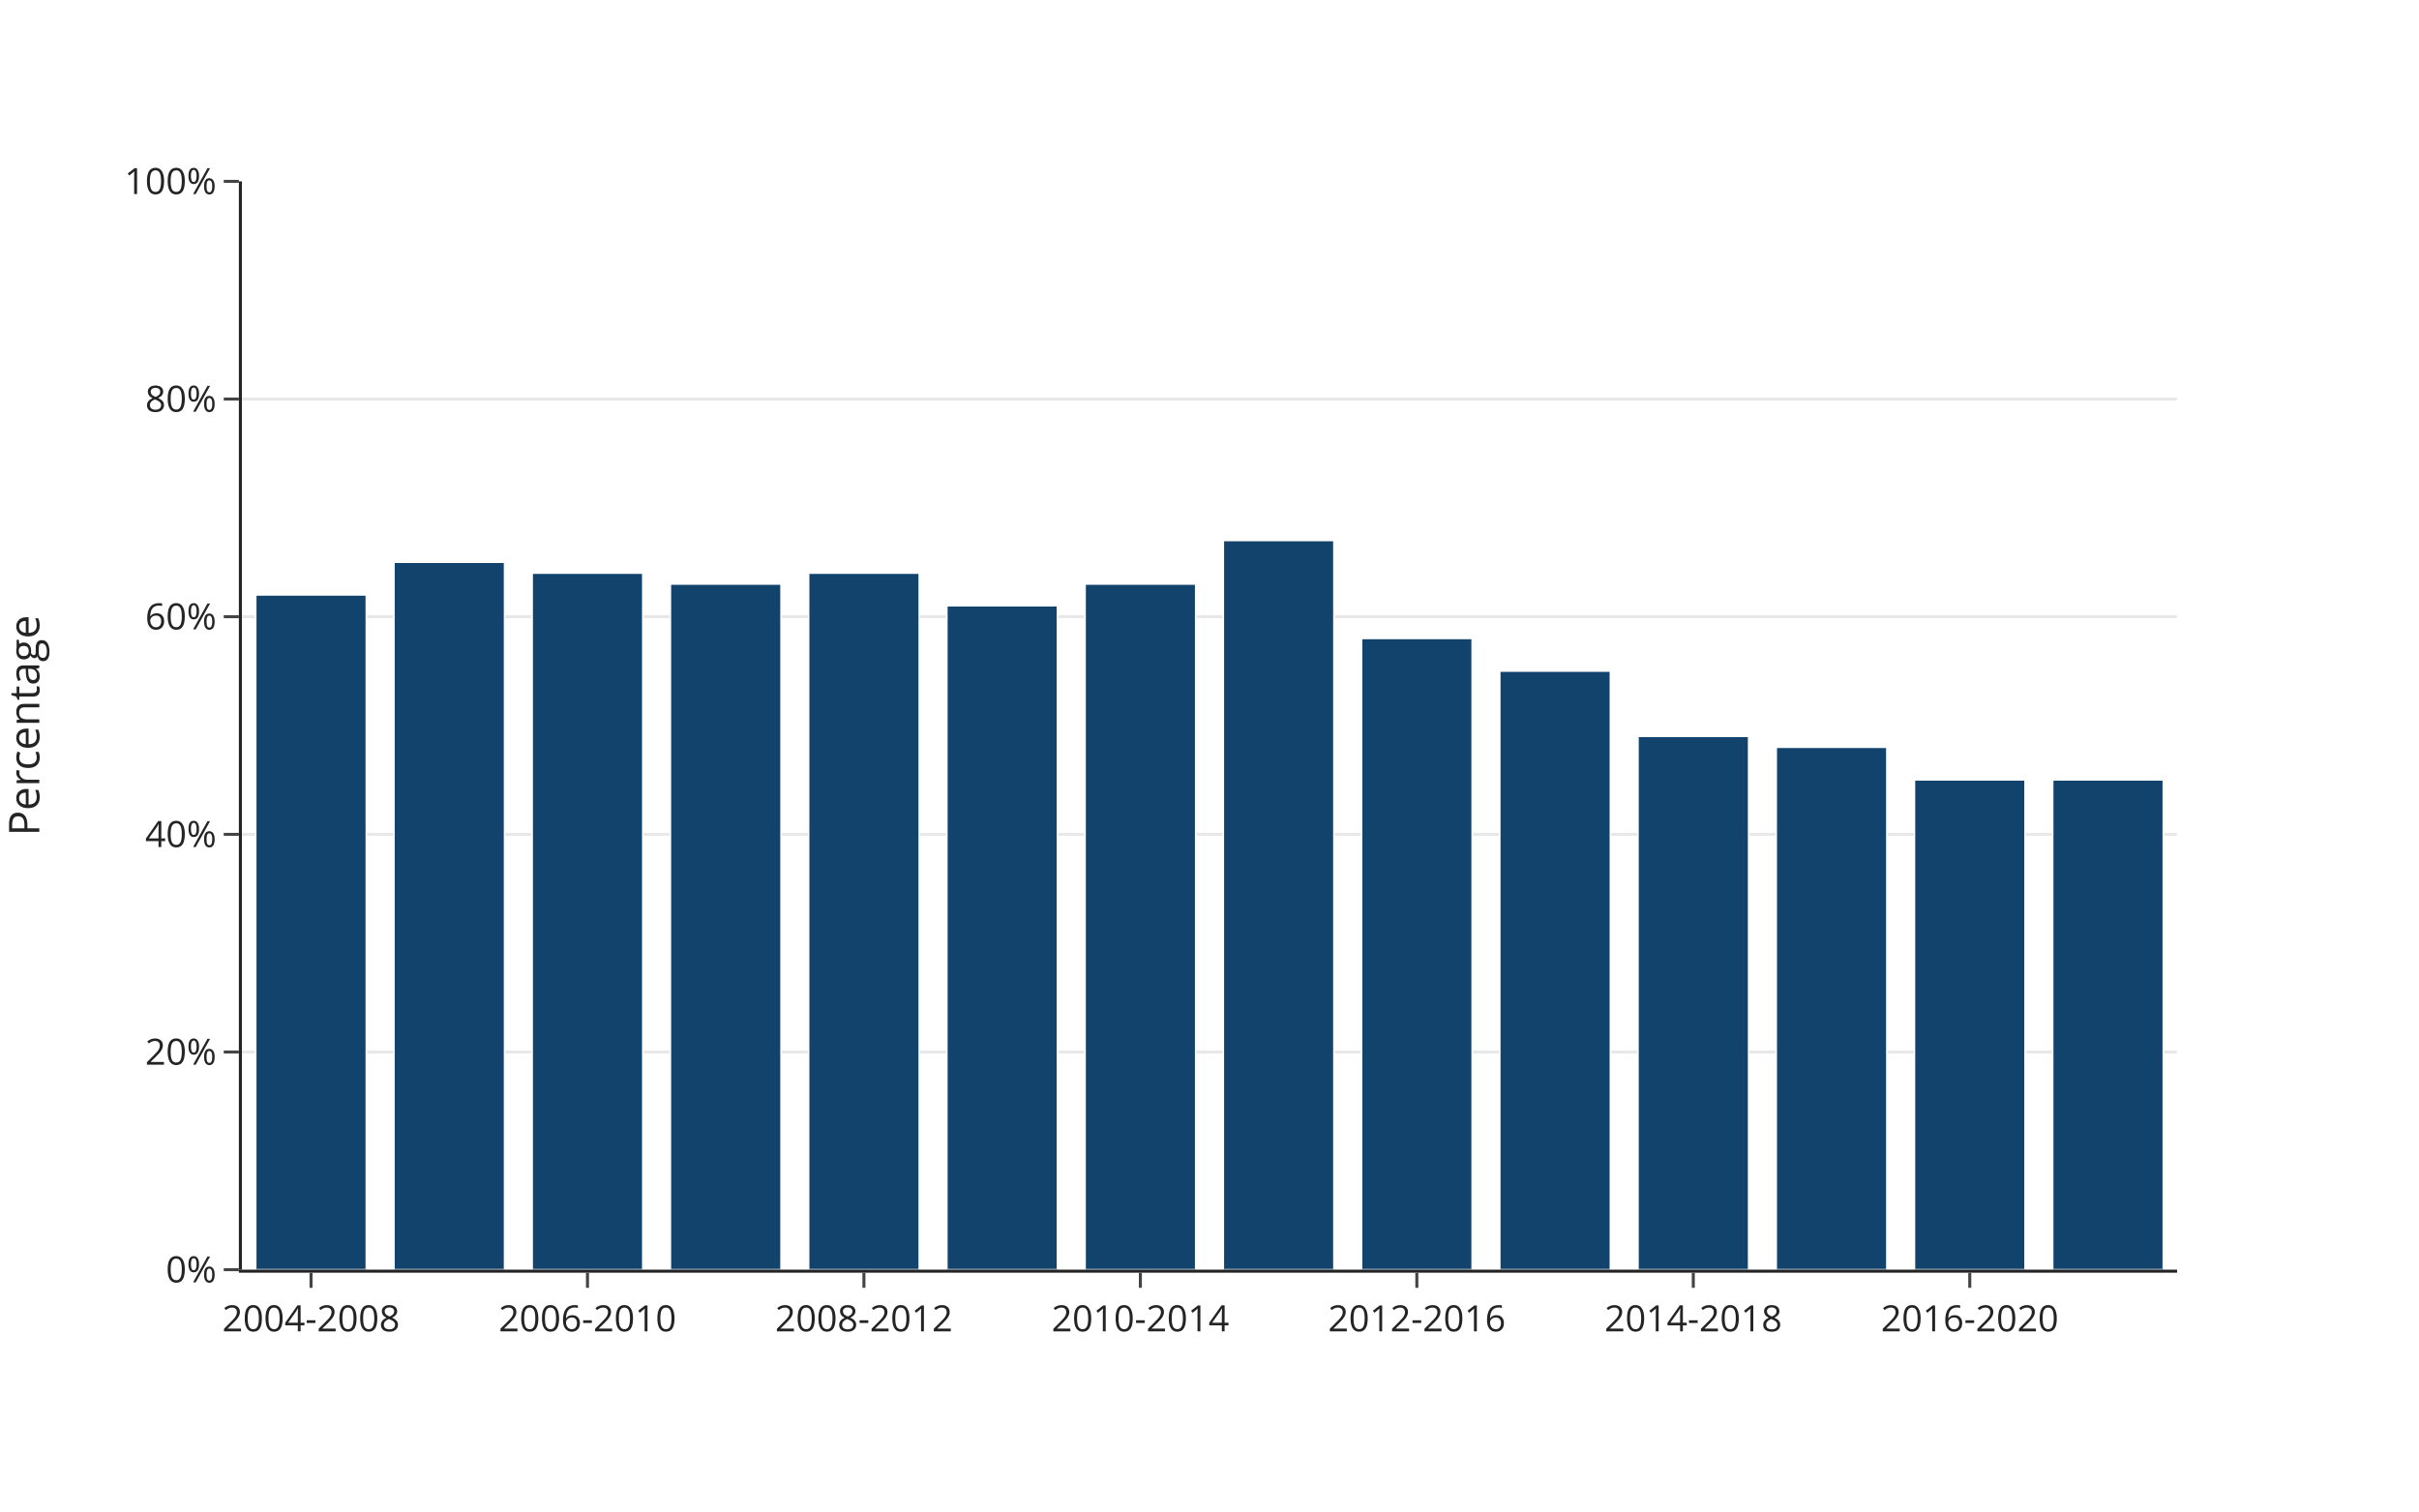
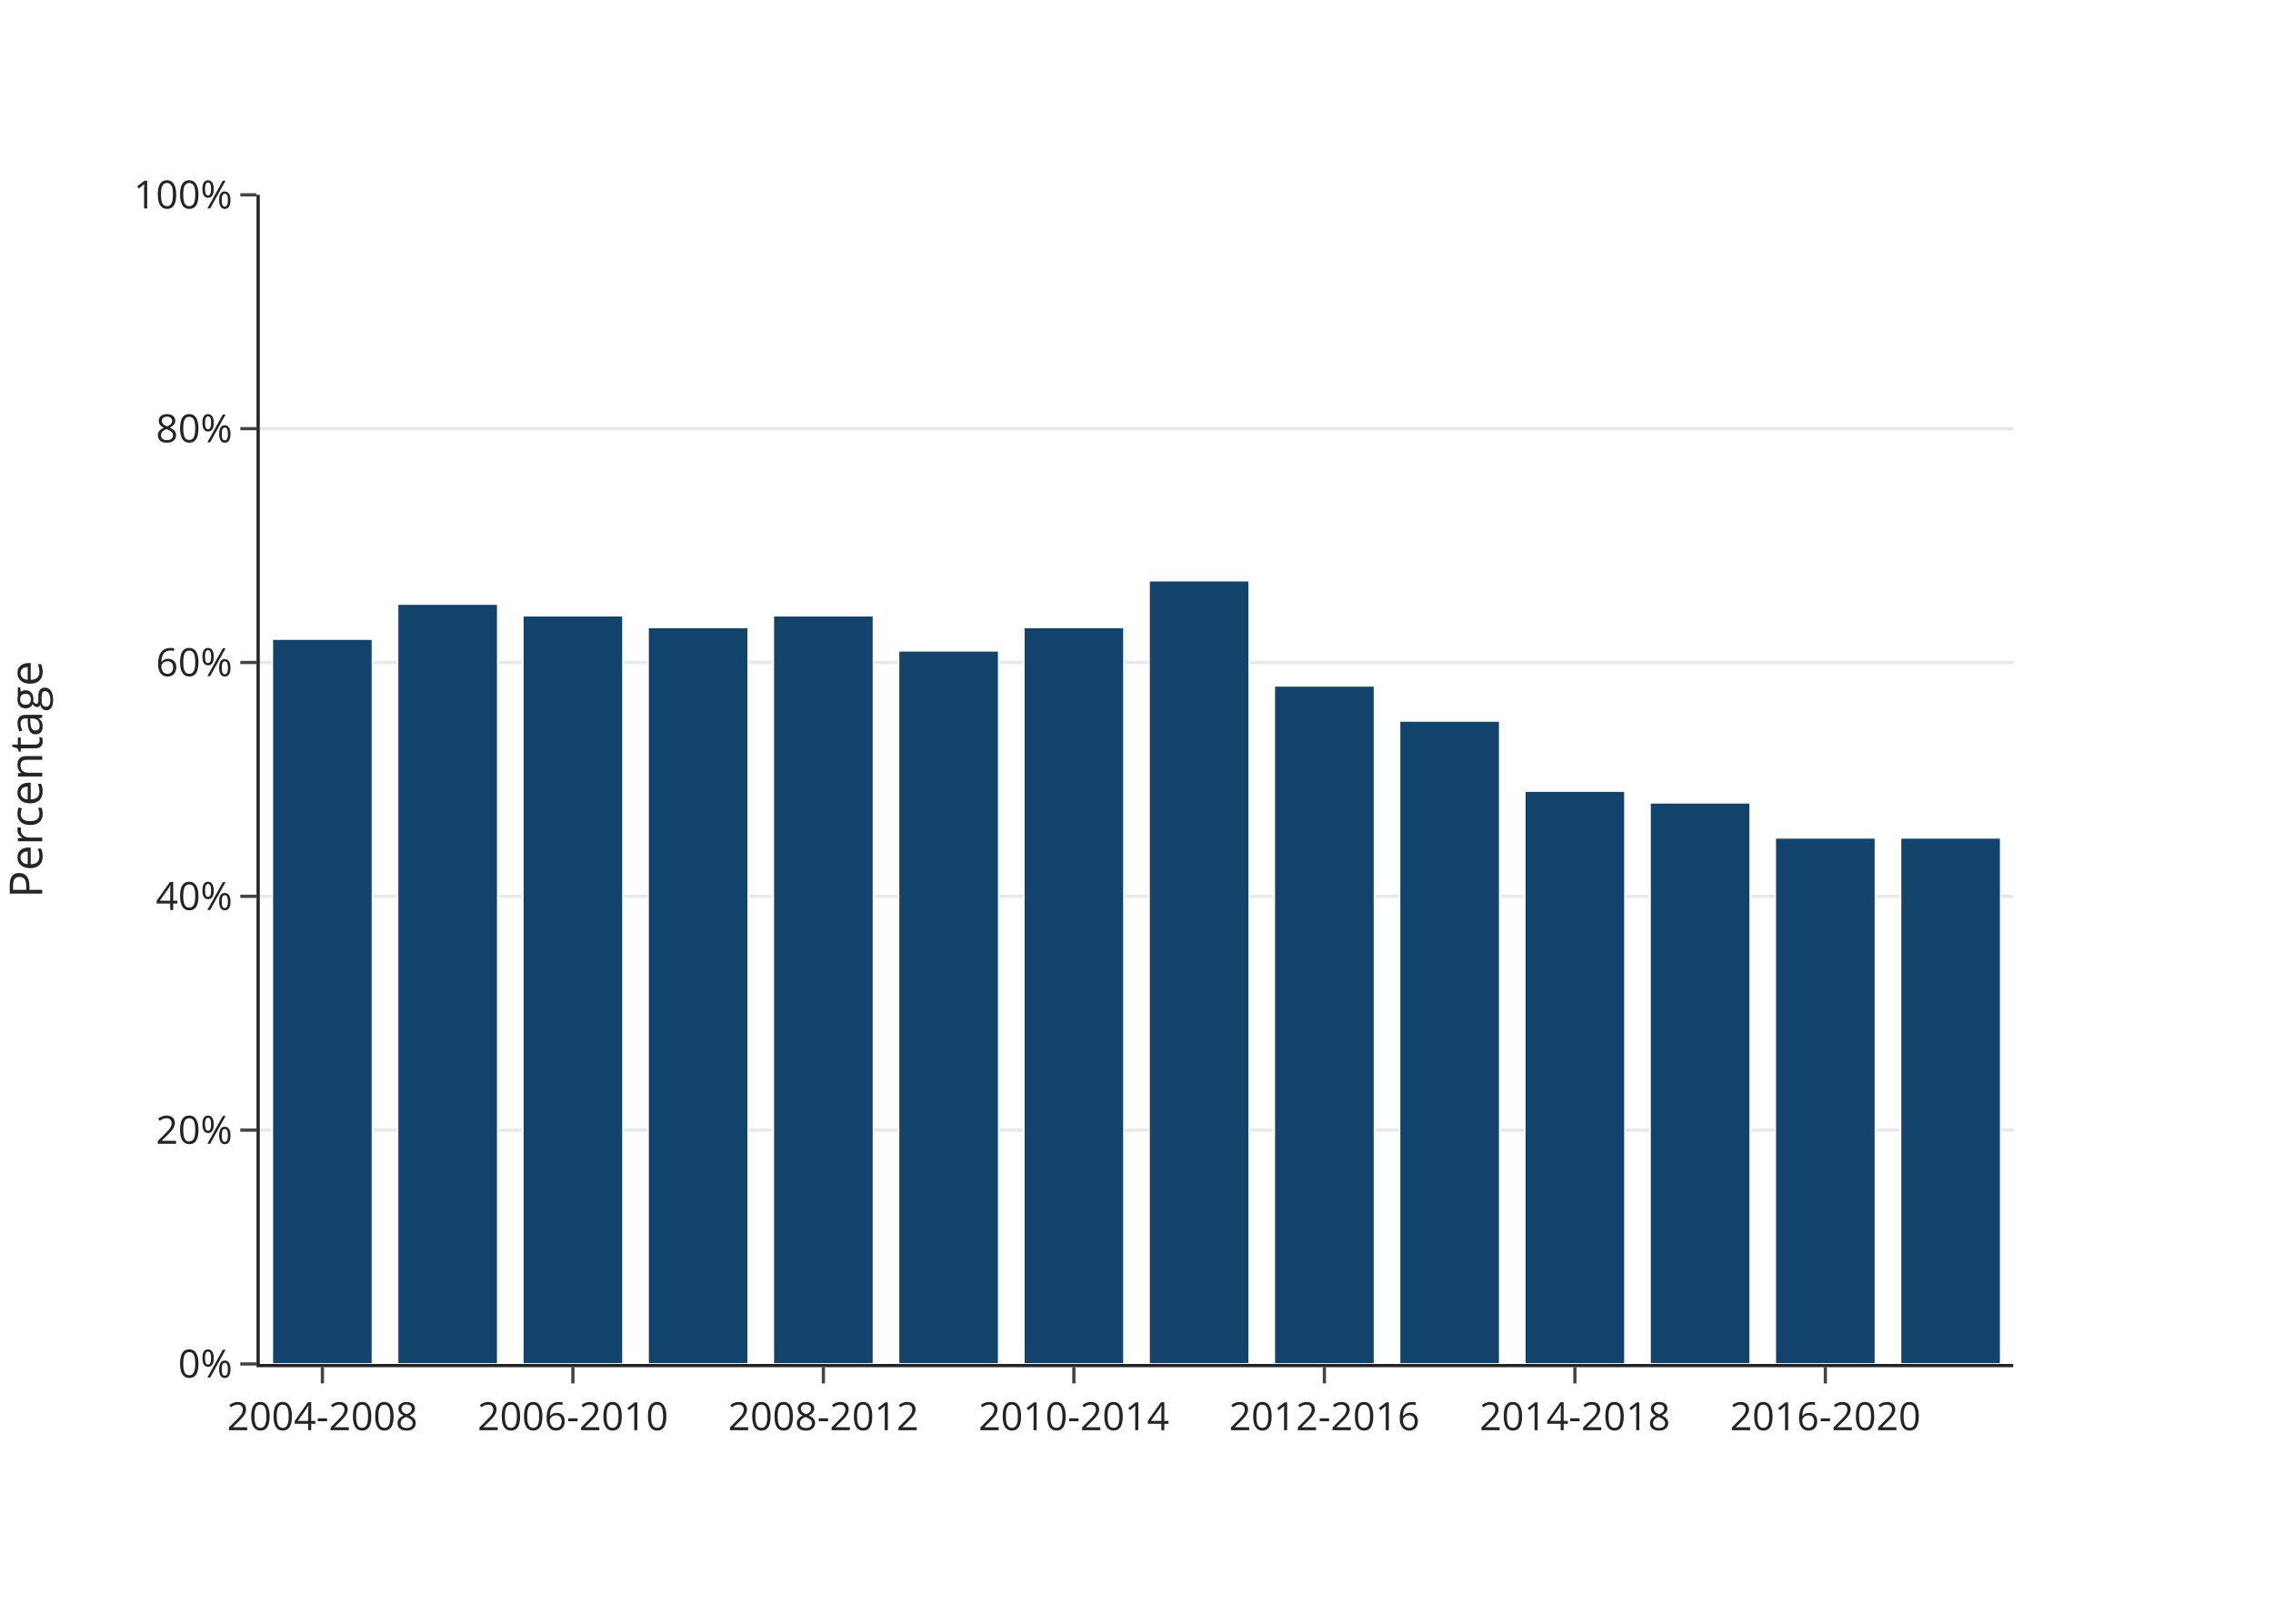
- <svg xmlns="http://www.w3.org/2000/svg" class="main-svg" width="800" height="500" style="" viewBox="0 0 800 500">
-   <rect x="0" y="0" width="800" height="500" style="fill: rgb(255, 255, 255); fill-opacity: 1;" />
-   <defs id="defs-fabfcb">
+ <svg xmlns="http://www.w3.org/2000/svg" class="main-svg" width="700" height="500" style="" viewBox="0 0 700 500">
+   <rect x="0" y="0" width="700" height="500" style="fill: rgb(255, 255, 255); fill-opacity: 1;" />
+   <defs id="defs-63942c">
    <g class="clips">
-       <clipPath id="clipfabfcbxyplot" class="plotclip">
-         <rect width="640" height="360" />
+       <clipPath id="clip63942cxyplot" class="plotclip">
+         <rect width="540" height="360" />
      </clipPath>
-       <clipPath class="axesclip" id="clipfabfcbx">
-         <rect x="80" y="0" width="640" height="500" />
+       <clipPath class="axesclip" id="clip63942cx">
+         <rect x="80" y="0" width="540" height="500" />
      </clipPath>
-       <clipPath class="axesclip" id="clipfabfcby">
-         <rect x="0" y="60" width="800" height="360" />
+       <clipPath class="axesclip" id="clip63942cy">
+         <rect x="0" y="60" width="700" height="360" />
      </clipPath>
-       <clipPath class="axesclip" id="clipfabfcbxy">
-         <rect x="80" y="60" width="640" height="360" />
+       <clipPath class="axesclip" id="clip63942cxy">
+         <rect x="80" y="60" width="540" height="360" />
      </clipPath>
    </g>
    <g class="gradients" />
    <g class="patterns" />
  </defs>
  <g class="bglayer" />
  <g class="layer-below">
    <g class="imagelayer" />
    <g class="shapelayer" />
  </g>
  <g class="cartesianlayer">
    <g class="subplot xy">
      <g class="layer-subplot">
        <g class="shapelayer" />
        <g class="imagelayer" />
      </g>
      <g class="minor-gridlayer">
        <g class="x" />
        <g class="y" />
      </g>
      <g class="gridlayer">
        <g class="x" />
        <g class="y">
-           <path class="ygrid crisp" transform="translate(0,348)" d="M80,0h640" style="stroke: rgb(232, 232, 232); stroke-opacity: 1; stroke-width: 1px;" />
-           <path class="ygrid crisp" transform="translate(0,276)" d="M80,0h640" style="stroke: rgb(232, 232, 232); stroke-opacity: 1; stroke-width: 1px;" />
-           <path class="ygrid crisp" transform="translate(0,204)" d="M80,0h640" style="stroke: rgb(232, 232, 232); stroke-opacity: 1; stroke-width: 1px;" />
-           <path class="ygrid crisp" transform="translate(0,132)" d="M80,0h640" style="stroke: rgb(232, 232, 232); stroke-opacity: 1; stroke-width: 1px;" />
+           <path class="ygrid crisp" transform="translate(0,348)" d="M80,0h540" style="stroke: rgb(232, 232, 232); stroke-opacity: 1; stroke-width: 1px;" />
+           <path class="ygrid crisp" transform="translate(0,276)" d="M80,0h540" style="stroke: rgb(232, 232, 232); stroke-opacity: 1; stroke-width: 1px;" />
+           <path class="ygrid crisp" transform="translate(0,204)" d="M80,0h540" style="stroke: rgb(232, 232, 232); stroke-opacity: 1; stroke-width: 1px;" />
+           <path class="ygrid crisp" transform="translate(0,132)" d="M80,0h540" style="stroke: rgb(232, 232, 232); stroke-opacity: 1; stroke-width: 1px;" />
        </g>
      </g>
      <g class="zerolinelayer" />
      <path class="xlines-below" />
      <path class="ylines-below" />
      <g class="overlines-below" />
      <g class="xaxislayer-below" />
      <g class="yaxislayer-below" />
      <g class="overaxes-below" />
-       <g class="plot" transform="translate(80,60)" clip-path="url(#clipfabfcbxyplot)">
+       <g class="plot" transform="translate(80,60)" clip-path="url(#clip63942cxyplot)">
        <g class="barlayer mlayer">
          <g class="trace bars" style="opacity: 1;">
            <g class="points">
              <g class="point">
-                 <path d="M4.57,360V136.8H41.14V360Z" style="vector-effect: non-scaling-stroke; opacity: 1; stroke-width: 0.5px; fill: rgb(18, 67, 109); fill-opacity: 1; stroke: rgb(255, 255, 255); stroke-opacity: 1;" />
+                 <path d="M3.86,360V136.8H34.71V360Z" style="vector-effect: non-scaling-stroke; opacity: 1; stroke-width: 0.5px; fill: rgb(18, 67, 109); fill-opacity: 1; stroke: rgb(255, 255, 255); stroke-opacity: 1;" />
              </g>
              <g class="point">
-                 <path d="M50.29,360V126H86.86V360Z" style="vector-effect: non-scaling-stroke; opacity: 1; stroke-width: 0.5px; fill: rgb(18, 67, 109); fill-opacity: 1; stroke: rgb(255, 255, 255); stroke-opacity: 1;" />
+                 <path d="M42.43,360V126H73.29V360Z" style="vector-effect: non-scaling-stroke; opacity: 1; stroke-width: 0.5px; fill: rgb(18, 67, 109); fill-opacity: 1; stroke: rgb(255, 255, 255); stroke-opacity: 1;" />
              </g>
              <g class="point">
-                 <path d="M96,360V129.6H132.57V360Z" style="vector-effect: non-scaling-stroke; opacity: 1; stroke-width: 0.5px; fill: rgb(18, 67, 109); fill-opacity: 1; stroke: rgb(255, 255, 255); stroke-opacity: 1;" />
+                 <path d="M81,360V129.6H111.86V360Z" style="vector-effect: non-scaling-stroke; opacity: 1; stroke-width: 0.5px; fill: rgb(18, 67, 109); fill-opacity: 1; stroke: rgb(255, 255, 255); stroke-opacity: 1;" />
              </g>
              <g class="point">
-                 <path d="M141.71,360V133.2H178.29V360Z" style="vector-effect: non-scaling-stroke; opacity: 1; stroke-width: 0.5px; fill: rgb(18, 67, 109); fill-opacity: 1; stroke: rgb(255, 255, 255); stroke-opacity: 1;" />
+                 <path d="M119.57,360V133.2H150.43V360Z" style="vector-effect: non-scaling-stroke; opacity: 1; stroke-width: 0.5px; fill: rgb(18, 67, 109); fill-opacity: 1; stroke: rgb(255, 255, 255); stroke-opacity: 1;" />
              </g>
              <g class="point">
-                 <path d="M187.43,360V129.6H224V360Z" style="vector-effect: non-scaling-stroke; opacity: 1; stroke-width: 0.5px; fill: rgb(18, 67, 109); fill-opacity: 1; stroke: rgb(255, 255, 255); stroke-opacity: 1;" />
+                 <path d="M158.14,360V129.6H189V360Z" style="vector-effect: non-scaling-stroke; opacity: 1; stroke-width: 0.5px; fill: rgb(18, 67, 109); fill-opacity: 1; stroke: rgb(255, 255, 255); stroke-opacity: 1;" />
              </g>
              <g class="point">
-                 <path d="M233.14,360V140.4H269.71V360Z" style="vector-effect: non-scaling-stroke; opacity: 1; stroke-width: 0.5px; fill: rgb(18, 67, 109); fill-opacity: 1; stroke: rgb(255, 255, 255); stroke-opacity: 1;" />
+                 <path d="M196.71,360V140.4H227.57V360Z" style="vector-effect: non-scaling-stroke; opacity: 1; stroke-width: 0.5px; fill: rgb(18, 67, 109); fill-opacity: 1; stroke: rgb(255, 255, 255); stroke-opacity: 1;" />
              </g>
              <g class="point">
-                 <path d="M278.86,360V133.2H315.43V360Z" style="vector-effect: non-scaling-stroke; opacity: 1; stroke-width: 0.5px; fill: rgb(18, 67, 109); fill-opacity: 1; stroke: rgb(255, 255, 255); stroke-opacity: 1;" />
+                 <path d="M235.29,360V133.2H266.14V360Z" style="vector-effect: non-scaling-stroke; opacity: 1; stroke-width: 0.5px; fill: rgb(18, 67, 109); fill-opacity: 1; stroke: rgb(255, 255, 255); stroke-opacity: 1;" />
              </g>
              <g class="point">
-                 <path d="M324.57,360V118.8H361.14V360Z" style="vector-effect: non-scaling-stroke; opacity: 1; stroke-width: 0.5px; fill: rgb(18, 67, 109); fill-opacity: 1; stroke: rgb(255, 255, 255); stroke-opacity: 1;" />
+                 <path d="M273.86,360V118.8H304.71V360Z" style="vector-effect: non-scaling-stroke; opacity: 1; stroke-width: 0.5px; fill: rgb(18, 67, 109); fill-opacity: 1; stroke: rgb(255, 255, 255); stroke-opacity: 1;" />
              </g>
              <g class="point">
-                 <path d="M370.29,360V151.2H406.86V360Z" style="vector-effect: non-scaling-stroke; opacity: 1; stroke-width: 0.5px; fill: rgb(18, 67, 109); fill-opacity: 1; stroke: rgb(255, 255, 255); stroke-opacity: 1;" />
+                 <path d="M312.43,360V151.2H343.29V360Z" style="vector-effect: non-scaling-stroke; opacity: 1; stroke-width: 0.5px; fill: rgb(18, 67, 109); fill-opacity: 1; stroke: rgb(255, 255, 255); stroke-opacity: 1;" />
              </g>
              <g class="point">
-                 <path d="M416,360V162H452.57V360Z" style="vector-effect: non-scaling-stroke; opacity: 1; stroke-width: 0.5px; fill: rgb(18, 67, 109); fill-opacity: 1; stroke: rgb(255, 255, 255); stroke-opacity: 1;" />
+                 <path d="M351,360V162H381.86V360Z" style="vector-effect: non-scaling-stroke; opacity: 1; stroke-width: 0.5px; fill: rgb(18, 67, 109); fill-opacity: 1; stroke: rgb(255, 255, 255); stroke-opacity: 1;" />
              </g>
              <g class="point">
-                 <path d="M461.71,360V183.6H498.29V360Z" style="vector-effect: non-scaling-stroke; opacity: 1; stroke-width: 0.5px; fill: rgb(18, 67, 109); fill-opacity: 1; stroke: rgb(255, 255, 255); stroke-opacity: 1;" />
+                 <path d="M389.57,360V183.6H420.43V360Z" style="vector-effect: non-scaling-stroke; opacity: 1; stroke-width: 0.5px; fill: rgb(18, 67, 109); fill-opacity: 1; stroke: rgb(255, 255, 255); stroke-opacity: 1;" />
              </g>
              <g class="point">
-                 <path d="M507.43,360V187.2H544V360Z" style="vector-effect: non-scaling-stroke; opacity: 1; stroke-width: 0.5px; fill: rgb(18, 67, 109); fill-opacity: 1; stroke: rgb(255, 255, 255); stroke-opacity: 1;" />
+                 <path d="M428.14,360V187.2H459V360Z" style="vector-effect: non-scaling-stroke; opacity: 1; stroke-width: 0.5px; fill: rgb(18, 67, 109); fill-opacity: 1; stroke: rgb(255, 255, 255); stroke-opacity: 1;" />
              </g>
              <g class="point">
-                 <path d="M553.14,360V198H589.71V360Z" style="vector-effect: non-scaling-stroke; opacity: 1; stroke-width: 0.5px; fill: rgb(18, 67, 109); fill-opacity: 1; stroke: rgb(255, 255, 255); stroke-opacity: 1;" />
+                 <path d="M466.71,360V198H497.57V360Z" style="vector-effect: non-scaling-stroke; opacity: 1; stroke-width: 0.5px; fill: rgb(18, 67, 109); fill-opacity: 1; stroke: rgb(255, 255, 255); stroke-opacity: 1;" />
              </g>
              <g class="point">
-                 <path d="M598.86,360V198H635.43V360Z" style="vector-effect: non-scaling-stroke; opacity: 1; stroke-width: 0.5px; fill: rgb(18, 67, 109); fill-opacity: 1; stroke: rgb(255, 255, 255); stroke-opacity: 1;" />
+                 <path d="M505.29,360V198H536.14V360Z" style="vector-effect: non-scaling-stroke; opacity: 1; stroke-width: 0.5px; fill: rgb(18, 67, 109); fill-opacity: 1; stroke: rgb(255, 255, 255); stroke-opacity: 1;" />
              </g>
            </g>
          </g>
        </g>
      </g>
      <g class="overplot" />
-       <path class="xlines-above crisp" d="M79,420.5H720" style="fill: none; stroke-width: 1px; stroke: rgb(36, 36, 36); stroke-opacity: 1;" />
+       <path class="xlines-above crisp" d="M79,420.5H620" style="fill: none; stroke-width: 1px; stroke: rgb(36, 36, 36); stroke-opacity: 1;" />
      <path class="ylines-above crisp" d="M79.5,60V420" style="fill: none; stroke-width: 1px; stroke: rgb(36, 36, 36); stroke-opacity: 1;" />
      <g class="overlines-above" />
      <g class="xaxislayer-above">
-         <path class="xtick ticks crisp" d="M0,421v5" transform="translate(102.86,0)" style="stroke: rgb(68, 68, 68); stroke-opacity: 1; stroke-width: 1px;" />
-         <path class="xtick ticks crisp" d="M0,421v5" transform="translate(194.29,0)" style="stroke: rgb(68, 68, 68); stroke-opacity: 1; stroke-width: 1px;" />
-         <path class="xtick ticks crisp" d="M0,421v5" transform="translate(285.71,0)" style="stroke: rgb(68, 68, 68); stroke-opacity: 1; stroke-width: 1px;" />
-         <path class="xtick ticks crisp" d="M0,421v5" transform="translate(377.14,0)" style="stroke: rgb(68, 68, 68); stroke-opacity: 1; stroke-width: 1px;" />
-         <path class="xtick ticks crisp" d="M0,421v5" transform="translate(468.57,0)" style="stroke: rgb(68, 68, 68); stroke-opacity: 1; stroke-width: 1px;" />
-         <path class="xtick ticks crisp" d="M0,421v5" transform="translate(560,0)" style="stroke: rgb(68, 68, 68); stroke-opacity: 1; stroke-width: 1px;" />
-         <path class="xtick ticks crisp" d="M0,421v5" transform="translate(651.43,0)" style="stroke: rgb(68, 68, 68); stroke-opacity: 1; stroke-width: 1px;" />
+         <path class="xtick ticks crisp" d="M0,421v5" transform="translate(99.29,0)" style="stroke: rgb(68, 68, 68); stroke-opacity: 1; stroke-width: 1px;" />
+         <path class="xtick ticks crisp" d="M0,421v5" transform="translate(176.43,0)" style="stroke: rgb(68, 68, 68); stroke-opacity: 1; stroke-width: 1px;" />
+         <path class="xtick ticks crisp" d="M0,421v5" transform="translate(253.57,0)" style="stroke: rgb(68, 68, 68); stroke-opacity: 1; stroke-width: 1px;" />
+         <path class="xtick ticks crisp" d="M0,421v5" transform="translate(330.71,0)" style="stroke: rgb(68, 68, 68); stroke-opacity: 1; stroke-width: 1px;" />
+         <path class="xtick ticks crisp" d="M0,421v5" transform="translate(407.86,0)" style="stroke: rgb(68, 68, 68); stroke-opacity: 1; stroke-width: 1px;" />
+         <path class="xtick ticks crisp" d="M0,421v5" transform="translate(485,0)" style="stroke: rgb(68, 68, 68); stroke-opacity: 1; stroke-width: 1px;" />
+         <path class="xtick ticks crisp" d="M0,421v5" transform="translate(562.14,0)" style="stroke: rgb(68, 68, 68); stroke-opacity: 1; stroke-width: 1px;" />
        <g class="xtick">
-           <text text-anchor="middle" x="0" y="440.4" transform="translate(102.86,0)" style="font-family: 'Open Sans', verdana, arial, sans-serif; font-size: 12px; fill: rgb(36, 36, 36); fill-opacity: 1; white-space: pre; opacity: 1;">2004-2008</text>
+           <text text-anchor="middle" x="0" y="440.4" transform="translate(99.29,0)" style="font-family: 'Open Sans', verdana, arial, sans-serif; font-size: 12px; fill: rgb(36, 36, 36); fill-opacity: 1; white-space: pre; opacity: 1;">2004-2008</text>
        </g>
        <g class="xtick">
-           <text text-anchor="middle" x="0" y="440.4" transform="translate(194.29,0)" style="font-family: 'Open Sans', verdana, arial, sans-serif; font-size: 12px; fill: rgb(36, 36, 36); fill-opacity: 1; white-space: pre; opacity: 1;">2006-2010</text>
+           <text text-anchor="middle" x="0" y="440.4" transform="translate(176.43,0)" style="font-family: 'Open Sans', verdana, arial, sans-serif; font-size: 12px; fill: rgb(36, 36, 36); fill-opacity: 1; white-space: pre; opacity: 1;">2006-2010</text>
        </g>
        <g class="xtick">
-           <text text-anchor="middle" x="0" y="440.4" transform="translate(285.71,0)" style="font-family: 'Open Sans', verdana, arial, sans-serif; font-size: 12px; fill: rgb(36, 36, 36); fill-opacity: 1; white-space: pre; opacity: 1;">2008-2012</text>
+           <text text-anchor="middle" x="0" y="440.4" transform="translate(253.57,0)" style="font-family: 'Open Sans', verdana, arial, sans-serif; font-size: 12px; fill: rgb(36, 36, 36); fill-opacity: 1; white-space: pre; opacity: 1;">2008-2012</text>
        </g>
        <g class="xtick">
-           <text text-anchor="middle" x="0" y="440.4" transform="translate(377.14,0)" style="font-family: 'Open Sans', verdana, arial, sans-serif; font-size: 12px; fill: rgb(36, 36, 36); fill-opacity: 1; white-space: pre; opacity: 1;">2010-2014</text>
+           <text text-anchor="middle" x="0" y="440.4" transform="translate(330.71,0)" style="font-family: 'Open Sans', verdana, arial, sans-serif; font-size: 12px; fill: rgb(36, 36, 36); fill-opacity: 1; white-space: pre; opacity: 1;">2010-2014</text>
        </g>
        <g class="xtick">
-           <text text-anchor="middle" x="0" y="440.4" transform="translate(468.57,0)" style="font-family: 'Open Sans', verdana, arial, sans-serif; font-size: 12px; fill: rgb(36, 36, 36); fill-opacity: 1; white-space: pre; opacity: 1;">2012-2016</text>
+           <text text-anchor="middle" x="0" y="440.4" transform="translate(407.86,0)" style="font-family: 'Open Sans', verdana, arial, sans-serif; font-size: 12px; fill: rgb(36, 36, 36); fill-opacity: 1; white-space: pre; opacity: 1;">2012-2016</text>
        </g>
        <g class="xtick">
-           <text text-anchor="middle" x="0" y="440.4" transform="translate(560,0)" style="font-family: 'Open Sans', verdana, arial, sans-serif; font-size: 12px; fill: rgb(36, 36, 36); fill-opacity: 1; white-space: pre; opacity: 1;">2014-2018</text>
+           <text text-anchor="middle" x="0" y="440.4" transform="translate(485,0)" style="font-family: 'Open Sans', verdana, arial, sans-serif; font-size: 12px; fill: rgb(36, 36, 36); fill-opacity: 1; white-space: pre; opacity: 1;">2014-2018</text>
        </g>
        <g class="xtick">
-           <text text-anchor="middle" x="0" y="440.4" transform="translate(651.43,0)" style="font-family: 'Open Sans', verdana, arial, sans-serif; font-size: 12px; fill: rgb(36, 36, 36); fill-opacity: 1; white-space: pre; opacity: 1;">2016-2020</text>
+           <text text-anchor="middle" x="0" y="440.4" transform="translate(562.14,0)" style="font-family: 'Open Sans', verdana, arial, sans-serif; font-size: 12px; fill: rgb(36, 36, 36); fill-opacity: 1; white-space: pre; opacity: 1;">2016-2020</text>
        </g>
      </g>
      <g class="yaxislayer-above">
        <path class="ytick ticks crisp" d="M79,0h-5" transform="translate(0,420)" style="stroke: rgb(68, 68, 68); stroke-opacity: 1; stroke-width: 1px;" />
        <path class="ytick ticks crisp" d="M79,0h-5" transform="translate(0,348)" style="stroke: rgb(68, 68, 68); stroke-opacity: 1; stroke-width: 1px;" />
        <path class="ytick ticks crisp" d="M79,0h-5" transform="translate(0,276)" style="stroke: rgb(68, 68, 68); stroke-opacity: 1; stroke-width: 1px;" />
        <path class="ytick ticks crisp" d="M79,0h-5" transform="translate(0,204)" style="stroke: rgb(68, 68, 68); stroke-opacity: 1; stroke-width: 1px;" />
        <path class="ytick ticks crisp" d="M79,0h-5" transform="translate(0,132)" style="stroke: rgb(68, 68, 68); stroke-opacity: 1; stroke-width: 1px;" />
        <path class="ytick ticks crisp" d="M79,0h-5" transform="translate(0,60)" style="stroke: rgb(68, 68, 68); stroke-opacity: 1; stroke-width: 1px;" />
        <g class="ytick">
          <text text-anchor="end" x="71.6" y="4.2" transform="translate(0,420)" style="font-family: 'Open Sans', verdana, arial, sans-serif; font-size: 12px; fill: rgb(36, 36, 36); fill-opacity: 1; white-space: pre; opacity: 1;">0%</text>
        </g>
        <g class="ytick">
          <text text-anchor="end" x="71.6" y="4.2" style="font-family: 'Open Sans', verdana, arial, sans-serif; font-size: 12px; fill: rgb(36, 36, 36); fill-opacity: 1; white-space: pre; opacity: 1;" transform="translate(0,348)">20%</text>
        </g>
        <g class="ytick">
          <text text-anchor="end" x="71.6" y="4.2" style="font-family: 'Open Sans', verdana, arial, sans-serif; font-size: 12px; fill: rgb(36, 36, 36); fill-opacity: 1; white-space: pre; opacity: 1;" transform="translate(0,276)">40%</text>
        </g>
        <g class="ytick">
          <text text-anchor="end" x="71.6" y="4.2" style="font-family: 'Open Sans', verdana, arial, sans-serif; font-size: 12px; fill: rgb(36, 36, 36); fill-opacity: 1; white-space: pre; opacity: 1;" transform="translate(0,204)">60%</text>
        </g>
        <g class="ytick">
          <text text-anchor="end" x="71.6" y="4.2" style="font-family: 'Open Sans', verdana, arial, sans-serif; font-size: 12px; fill: rgb(36, 36, 36); fill-opacity: 1; white-space: pre; opacity: 1;" transform="translate(0,132)">80%</text>
        </g>
        <g class="ytick">
          <text text-anchor="end" x="71.6" y="4.2" style="font-family: 'Open Sans', verdana, arial, sans-serif; font-size: 12px; fill: rgb(36, 36, 36); fill-opacity: 1; white-space: pre; opacity: 1;" transform="translate(0,60)">100%</text>
        </g>
      </g>
      <g class="overaxes-above" />
    </g>
  </g>
  <g class="polarlayer" />
  <g class="smithlayer" />
  <g class="ternarylayer" />
  <g class="geolayer" />
  <g class="funnelarealayer" />
  <g class="pielayer" />
  <g class="iciclelayer" />
  <g class="treemaplayer" />
  <g class="sunburstlayer" />
  <g class="glimages" />
-   <defs id="topdefs-fabfcb">
+   <defs id="topdefs-63942c">
    <g class="clips" />
  </defs>
  <g class="layer-above">
    <g class="imagelayer" />
    <g class="shapelayer" />
  </g>
  <g class="infolayer">
    <g class="g-gtitle" />
    <g class="g-xtitle" />
    <g class="g-ytitle" transform="translate(0.5185547,0)">
      <text class="ytitle" transform="rotate(-90,12.48125,240)" x="12.481" y="240" text-anchor="middle" style="font-family: 'Open Sans', verdana, arial, sans-serif; font-size: 14px; fill: rgb(36, 36, 36); opacity: 1; font-weight: normal; white-space: pre;">Percentage</text>
    </g>
  </g>
</svg>
